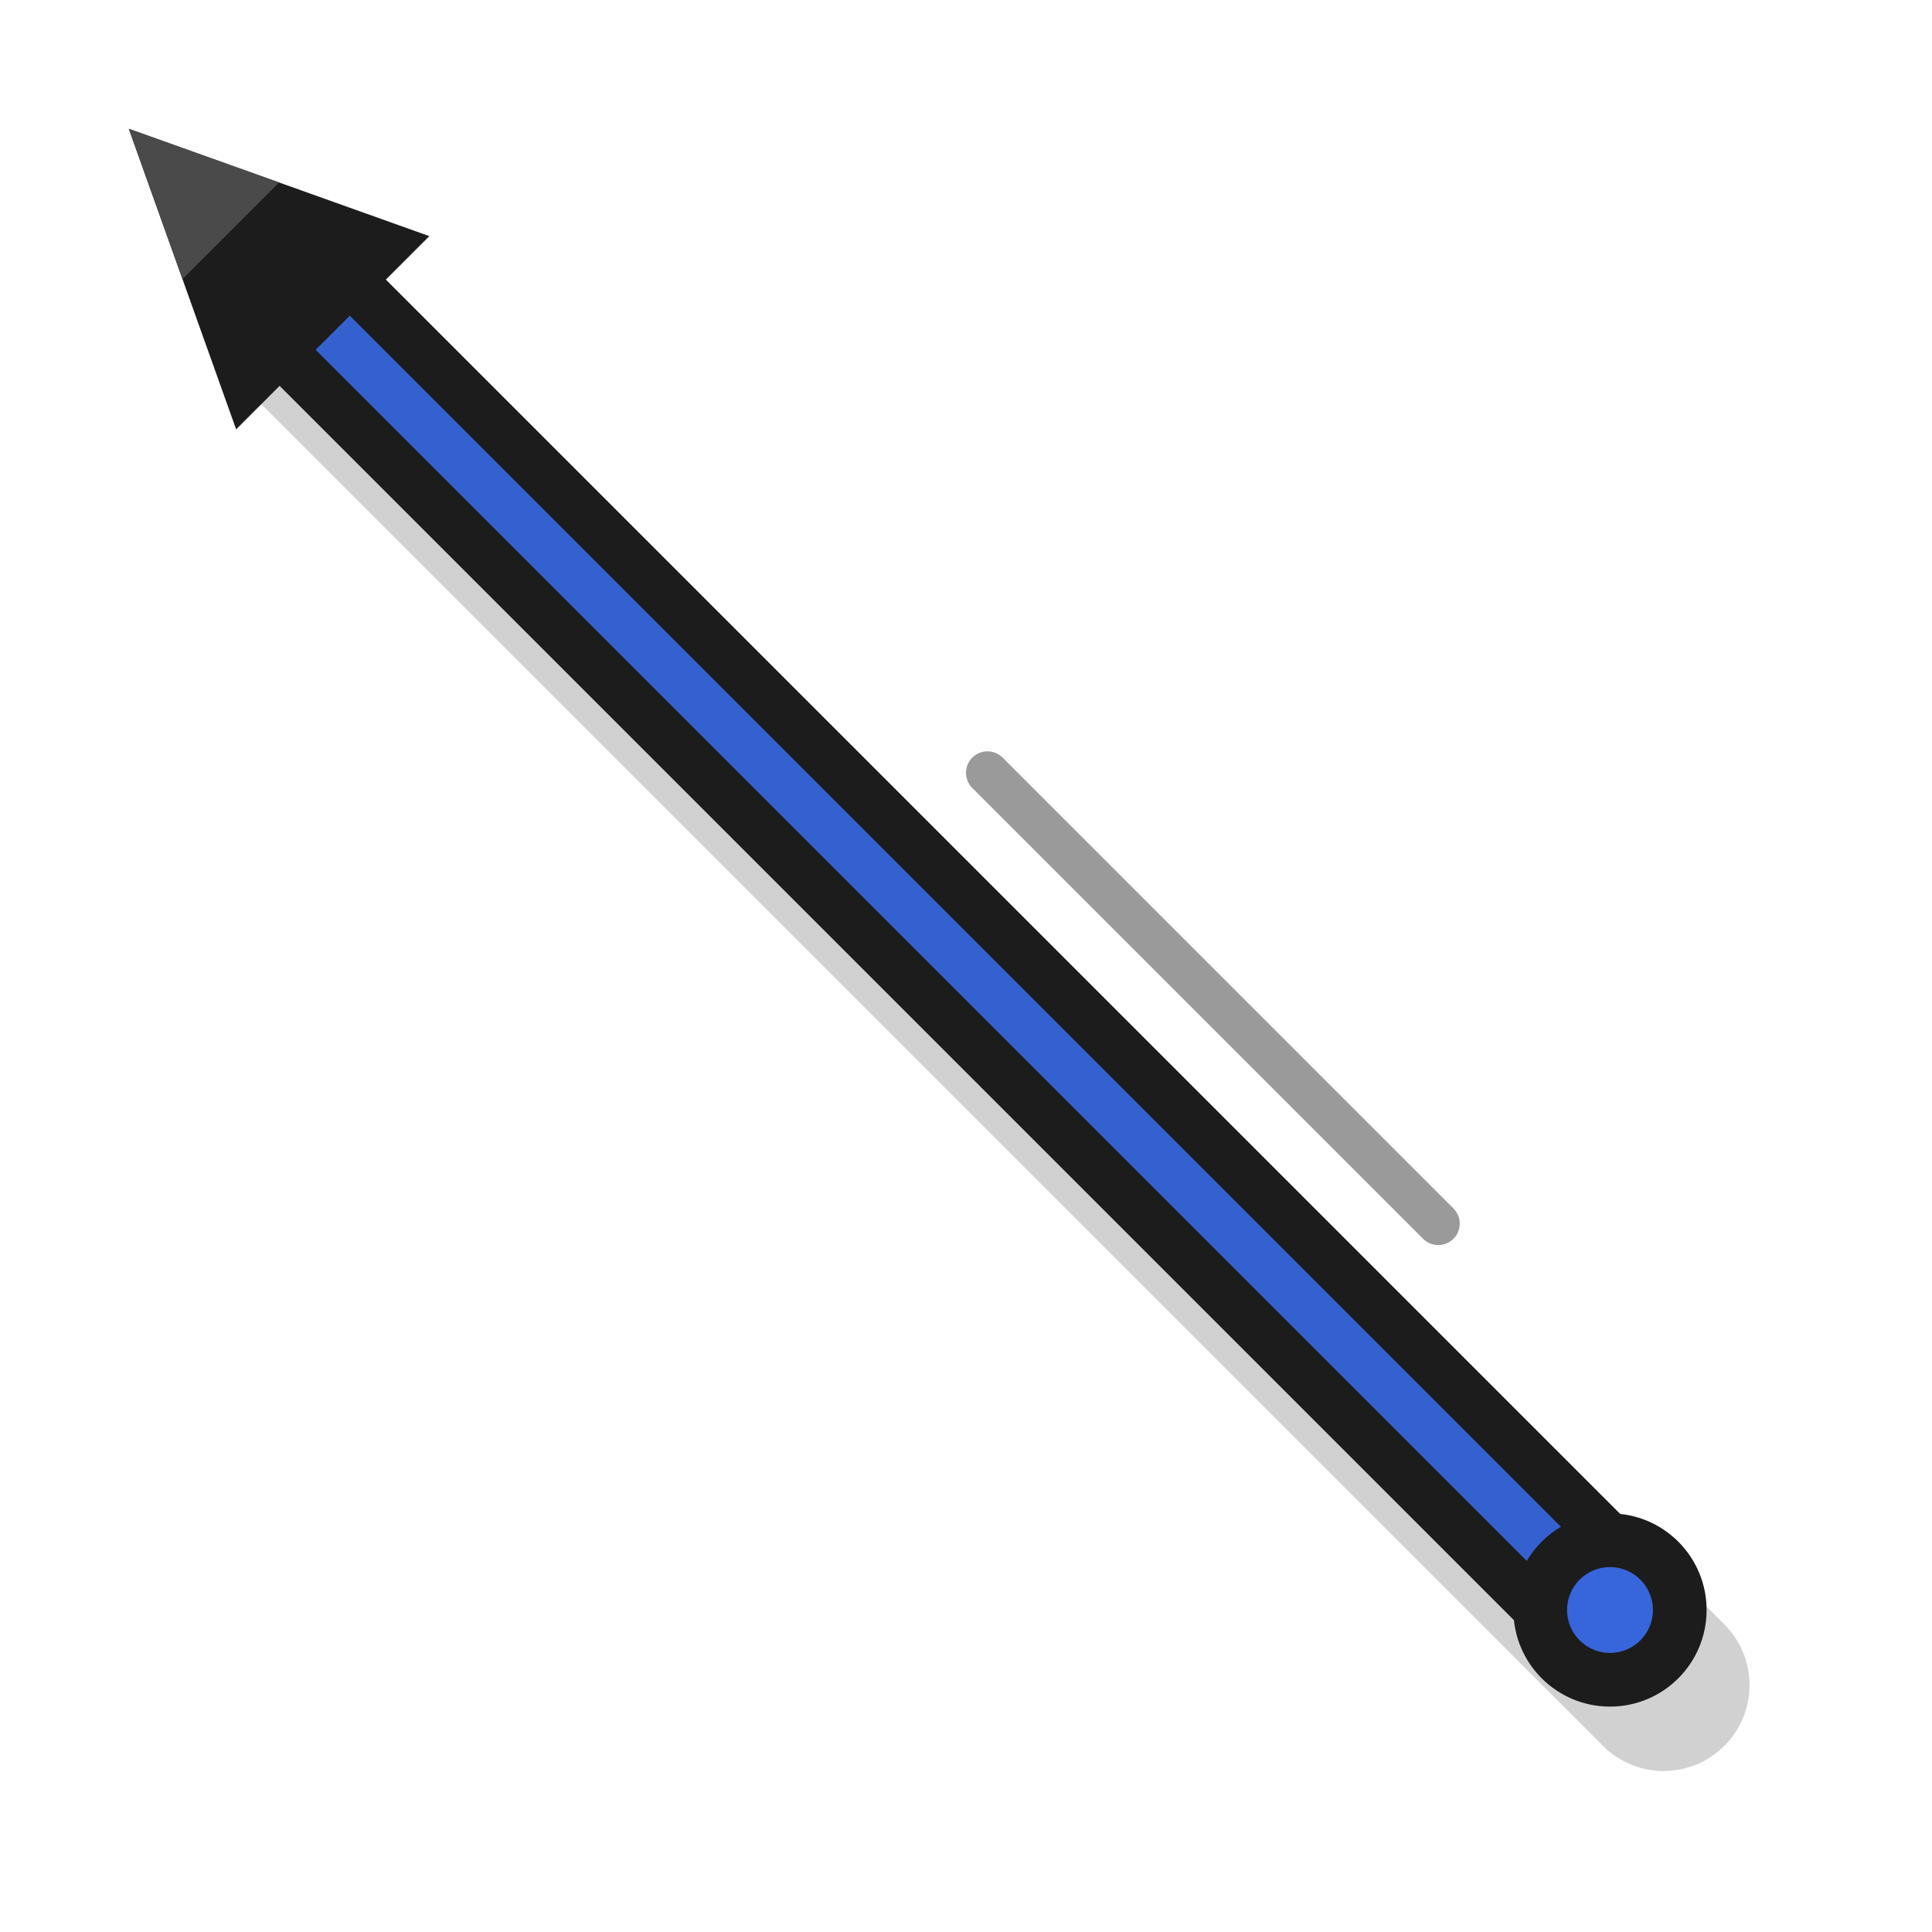
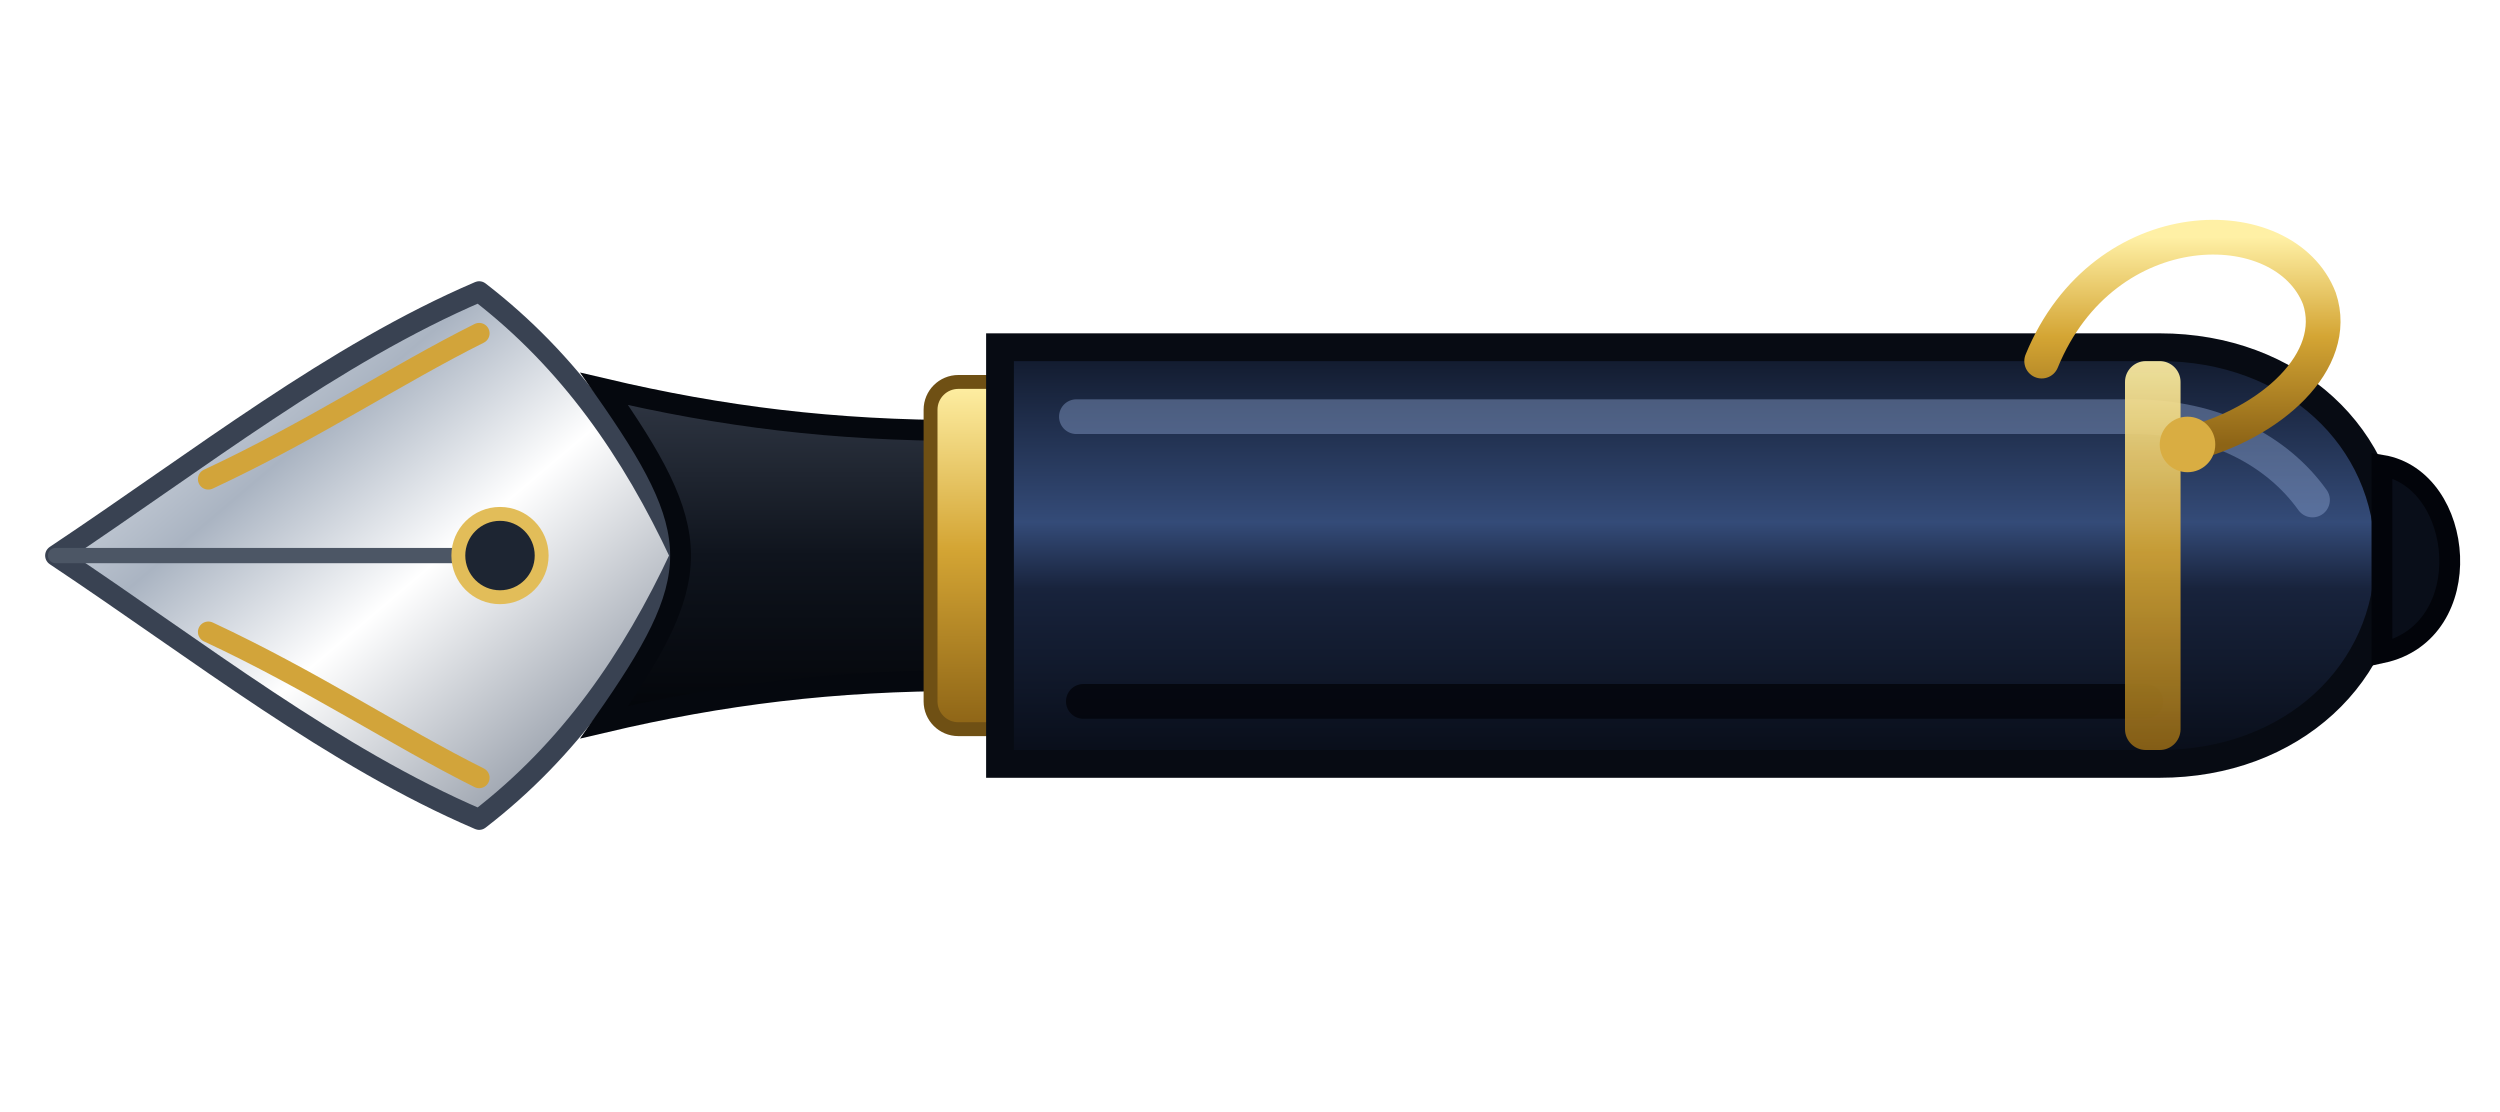
- <svg xmlns="http://www.w3.org/2000/svg" width="180" height="180" viewBox="0 0 180 180">
-   <path d="M26 26 L152 152" stroke="rgba(0,0,0,0.18)" stroke-width="16" stroke-linecap="round" transform="translate(3 5)" />
-   <path d="M26 26 L150 150" stroke="#1c1c1c" stroke-width="14" stroke-linecap="round" />
-   <path d="M28 28 L148 148" stroke="#3a6df0" stroke-width="4.5" stroke-linecap="round" opacity="0.85" />
-   <circle cx="150" cy="150" r="9" fill="#1c1c1c" />
-   <circle cx="150" cy="150" r="4" fill="#3a6df0" opacity="0.9" />
-   <path d="M12 12 L40 22 L22 40 Z" fill="#1c1c1c" />
-   <path d="M12 12 L26 17 L17 26 Z" fill="#4a4a4a" />
-   <path d="M92 72 L134 114" stroke="#9a9a9a" stroke-width="4" stroke-linecap="round" />
+ <svg xmlns="http://www.w3.org/2000/svg" width="360" height="160" viewBox="0 0 360 160">
+   <defs>
+     <linearGradient id="barrel" x1="0" y1="0" x2="0" y2="1">
+       <stop offset="0" stop-color="#10182a" />
+       <stop offset="0.42" stop-color="#344b78" />
+       <stop offset="0.58" stop-color="#18233c" />
+       <stop offset="1" stop-color="#080d18" />
+     </linearGradient>
+     <linearGradient id="grip" x1="0" y1="0" x2="0" y2="1">
+       <stop offset="0" stop-color="#303744" />
+       <stop offset="0.5" stop-color="#0f141d" />
+       <stop offset="1" stop-color="#030509" />
+     </linearGradient>
+     <linearGradient id="metal" x1="0" y1="0" x2="1" y2="1">
+       <stop offset="0" stop-color="#f7f9fc" />
+       <stop offset="0.34" stop-color="#aab4c2" />
+       <stop offset="0.56" stop-color="#ffffff" />
+       <stop offset="1" stop-color="#687384" />
+     </linearGradient>
+     <linearGradient id="gold" x1="0" y1="0" x2="0" y2="1">
+       <stop offset="0" stop-color="#fff0a5" />
+       <stop offset="0.48" stop-color="#d4a534" />
+       <stop offset="1" stop-color="#8d6416" />
+     </linearGradient>
+   </defs>
+   <path d="M8 80 C29 66 48 51 69 42 C82 52 91 65 98 80 C91 95 82 108 69 118 C48 109 29 94 8 80Z" fill="url(#metal)" stroke="#394252" stroke-width="3" stroke-linejoin="round" />
+   <path d="M8 80 L74 80" fill="none" stroke="#4c5665" stroke-width="2.2" stroke-linecap="round" />
+   <path d="M30 69 C45 62 57 54 69 48 M30 91 C45 98 57 106 69 112" fill="none" stroke="#d2a43a" stroke-width="3" stroke-linecap="round" />
+   <circle cx="72" cy="80" r="6" fill="#1d2532" stroke="#e2bd59" stroke-width="2" />
+   <path d="M87 56 C104 60 120 62 139 62 L139 98 C120 98 104 100 87 104 C94 94 98 87 98 80 C98 73 94 66 87 56Z" fill="url(#grip)" stroke="#05080e" stroke-width="3" />
+   <rect x="134" y="55" width="12" height="50" rx="4" fill="url(#gold)" stroke="#6f5014" stroke-width="2" />
+   <path d="M144 50 H311 C330 50 344 63 344 80 C344 97 330 110 311 110 H144Z" fill="url(#barrel)" stroke="#070b13" stroke-width="4" />
+   <path d="M155 60 H307 C319 60 328 65 333 72" fill="none" stroke="#8fa7d5" stroke-width="5" stroke-linecap="round" opacity="0.42" />
+   <path d="M156 101 H309" fill="none" stroke="#02040a" stroke-width="5" stroke-linecap="round" opacity="0.8" />
+   <rect x="306" y="52" width="8" height="56" rx="3" fill="url(#gold)" opacity="0.92" />
+   <path d="M343 67 C355 69 357 91 343 94Z" fill="#090e19" stroke="#02040a" stroke-width="3" />
+   <path d="M294 52 C303 30 329 30 334 43 C337 52 327 61 315 64" fill="none" stroke="url(#gold)" stroke-width="5" stroke-linecap="round" />
+   <circle cx="315" cy="64" r="4" fill="#d9ad42" />
</svg>
